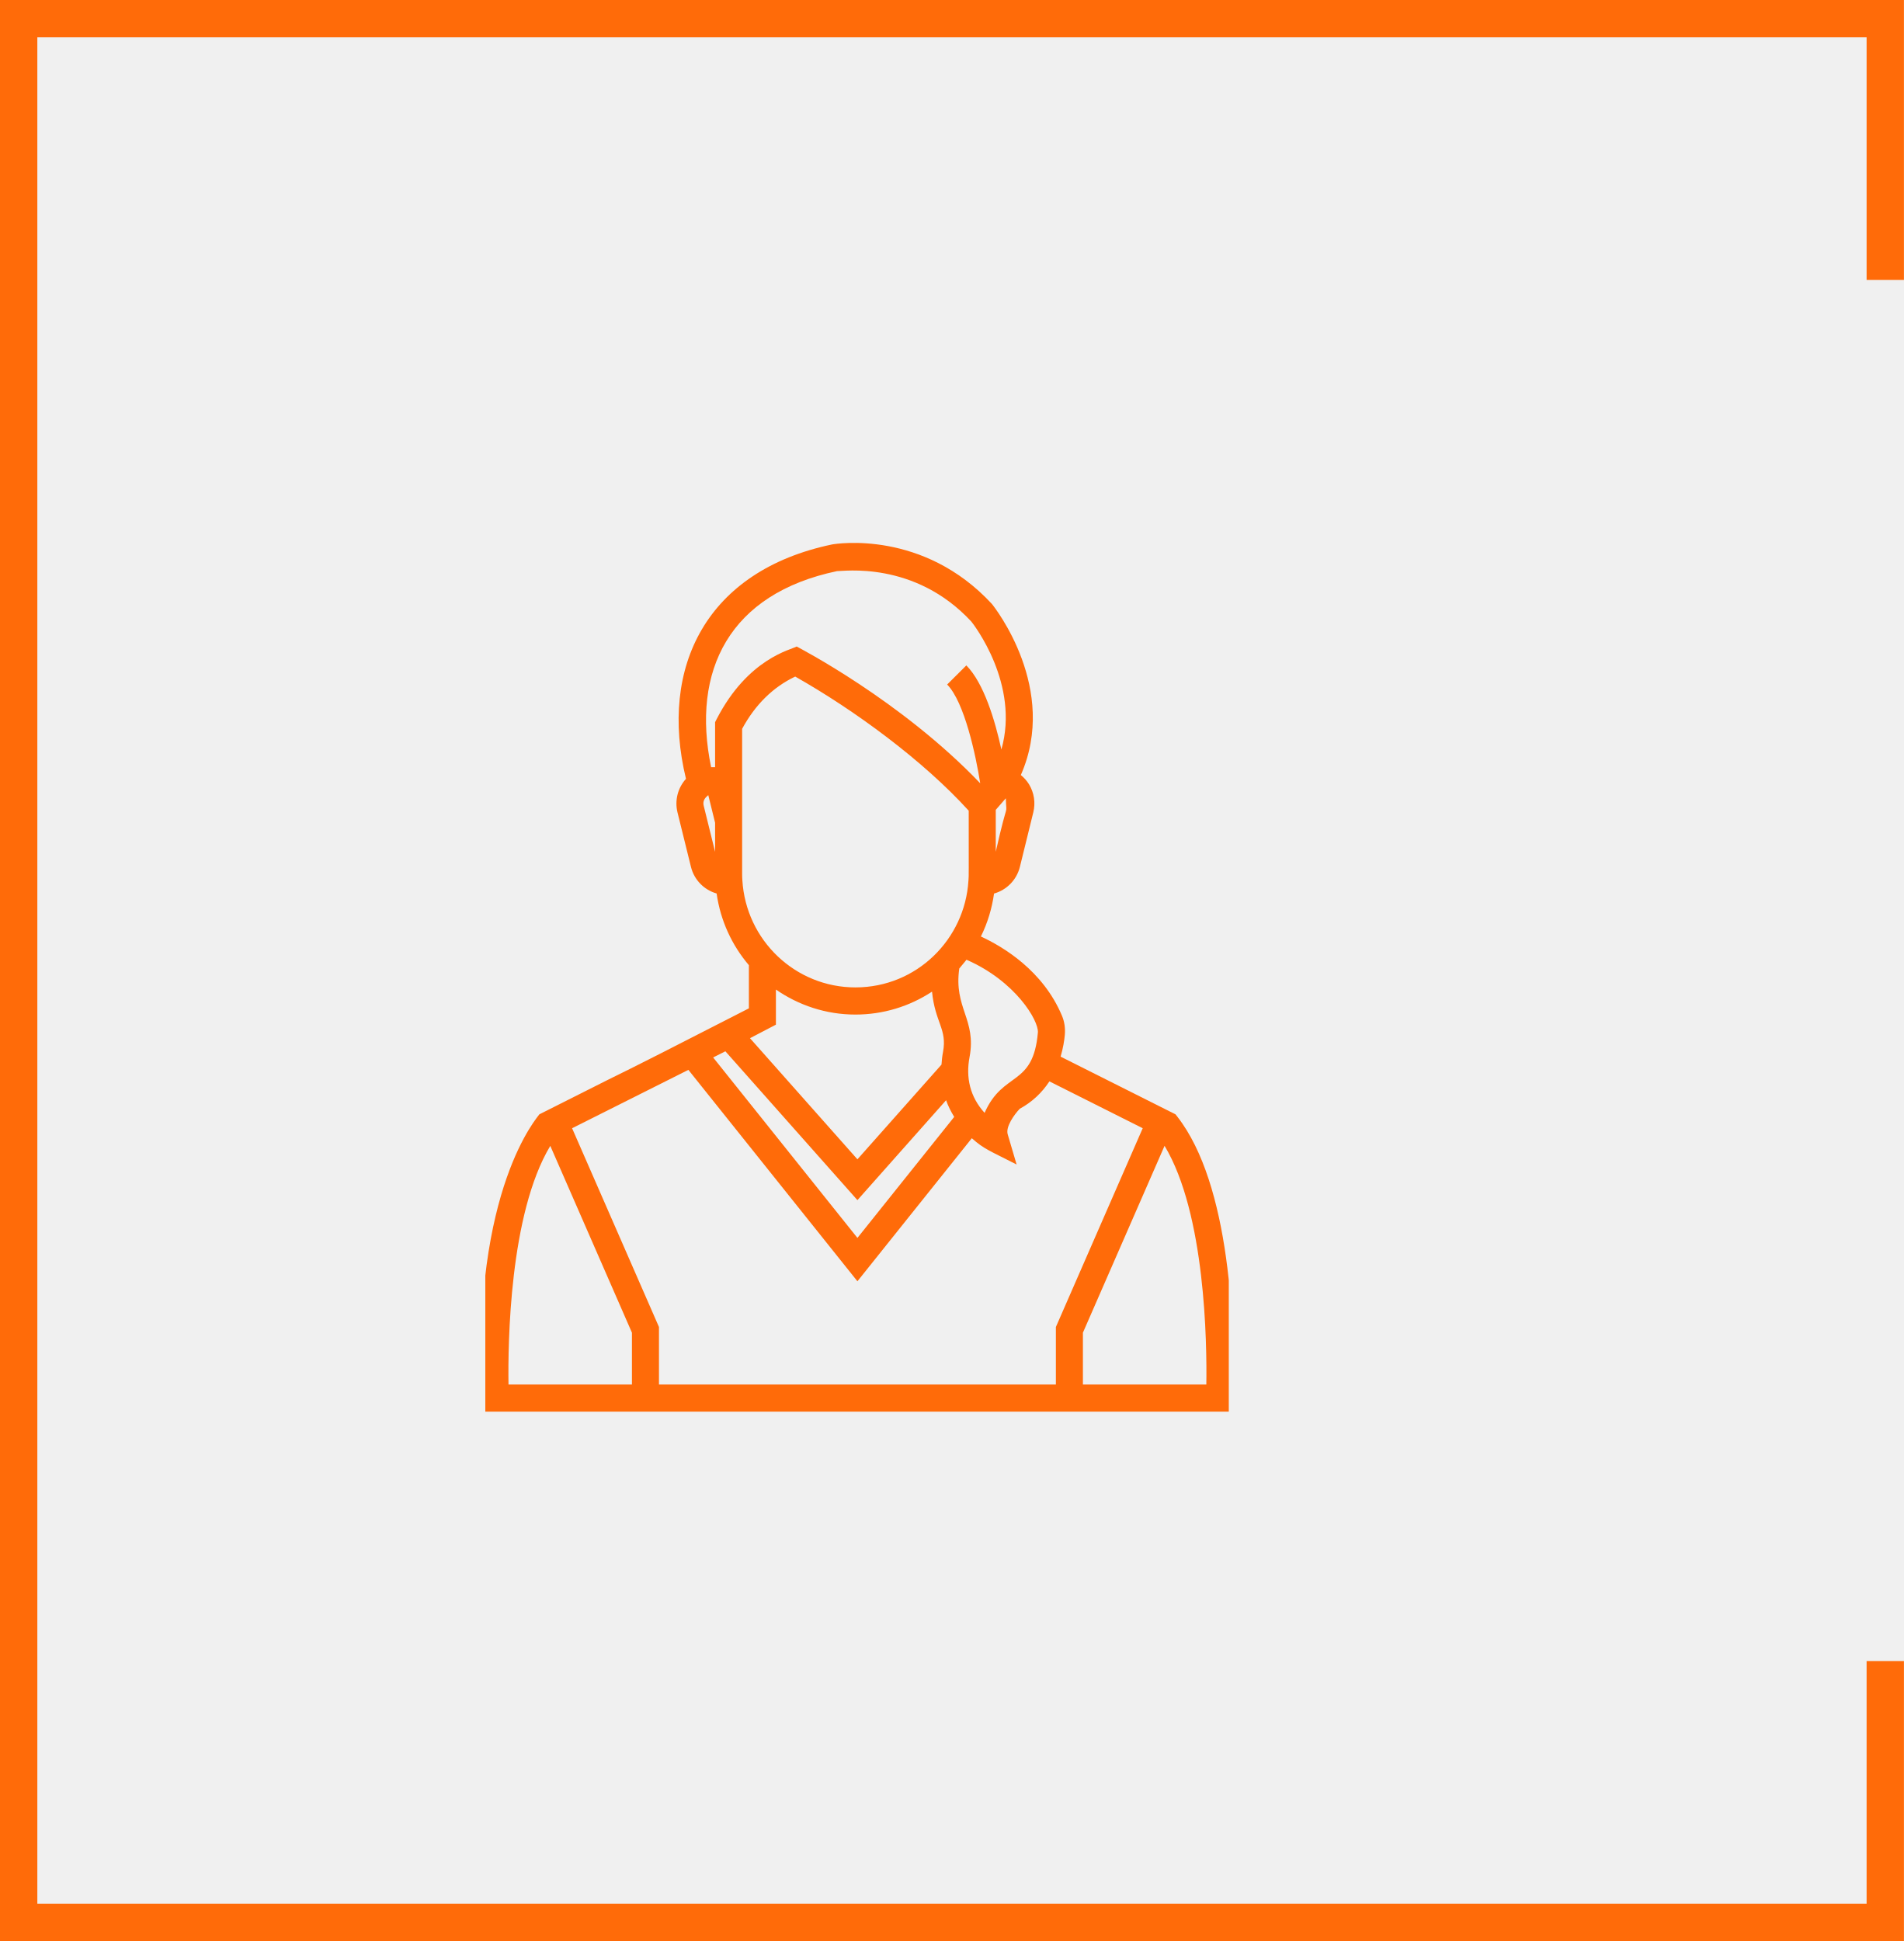
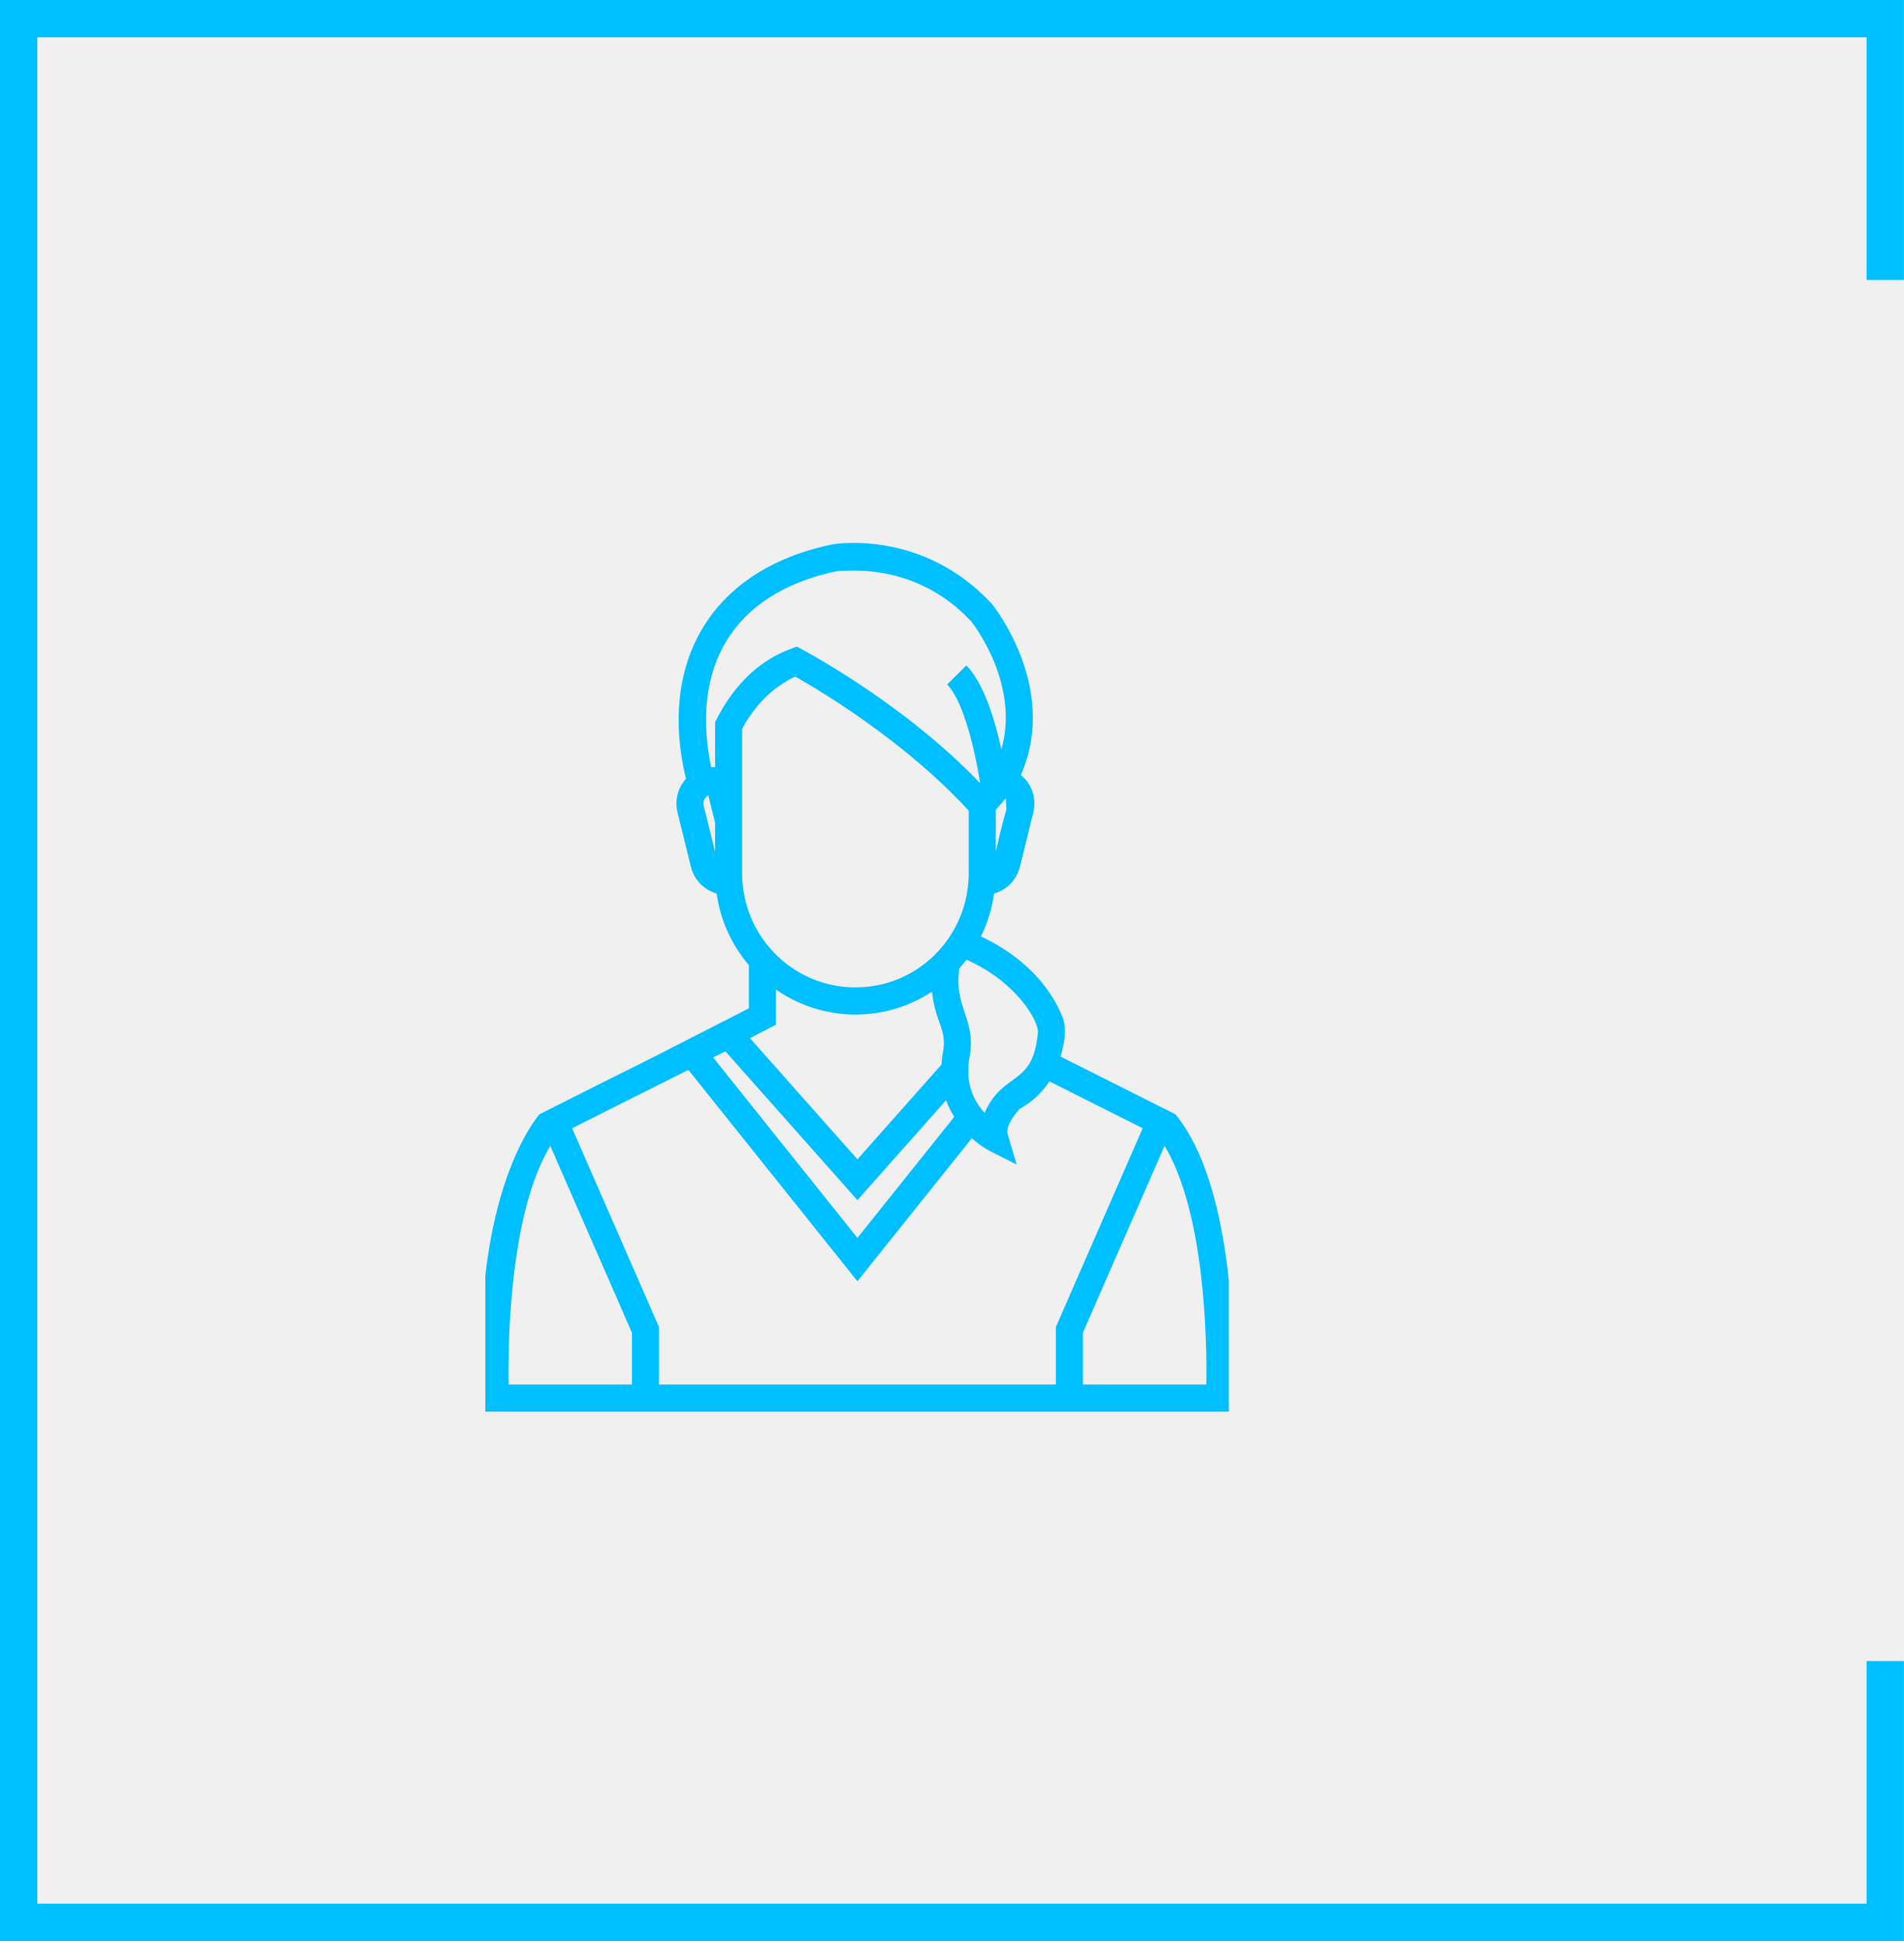
<svg xmlns="http://www.w3.org/2000/svg" width="102" height="104" viewBox="0 0 102 104" fill="none">
  <g clip-path="url(#clip0)">
-     <path d="M25.846 75.638C31.008 75.638 60.868 75.638 66.024 75.638C66.222 71.056 65.894 63.454 63.077 59.836L62.975 59.706L56.82 56.615C56.953 56.165 57.019 55.752 57.046 55.448C57.076 55.084 57.026 54.741 56.896 54.431C55.88 52.001 53.731 50.723 52.549 50.178C52.909 49.452 53.142 48.673 53.254 47.877C53.923 47.688 54.461 47.158 54.638 46.45L55.356 43.531C55.483 43.017 55.404 42.482 55.13 42.028C55.012 41.832 54.86 41.668 54.689 41.527C56.715 36.925 53.322 32.586 53.137 32.358C49.462 28.385 44.82 29.128 44.575 29.172C37.876 30.575 35.29 35.709 36.75 41.73C36.317 42.209 36.136 42.876 36.296 43.531L37.018 46.453C37.193 47.155 37.727 47.684 38.392 47.874C38.597 49.332 39.214 50.651 40.12 51.714V54.028C30.507 58.951 36.598 55.81 28.894 59.707C28.879 59.78 25.279 63.606 25.814 74.945L25.846 75.638ZM64.627 74.183H58.015V71.406L62.389 61.394C64.579 65.03 64.661 71.974 64.627 74.183ZM55.603 55.324C55.348 58.256 53.74 57.37 52.748 59.628C51.967 58.77 51.733 57.741 51.942 56.639C52.321 54.616 51.087 54.016 51.392 51.89L51.438 51.842V51.835C51.464 51.805 51.708 51.516 51.778 51.424C54.395 52.564 55.654 54.685 55.603 55.324ZM41.568 53.02C42.783 53.863 44.249 54.361 45.826 54.361C47.311 54.361 48.721 53.928 49.931 53.133C50.098 54.804 50.751 55.138 50.52 56.368C50.476 56.596 50.453 56.821 50.439 57.042L45.935 62.117L40.179 55.627L41.568 54.902V53.02H41.568ZM39.758 46.809V43.995C39.758 42.959 39.758 38.848 39.758 39.051C40.459 37.755 41.414 36.815 42.602 36.251C45.782 38.051 49.442 40.736 51.897 43.438C51.895 46.88 51.907 46.889 51.884 47.172L51.882 47.19C51.691 50.316 49.121 52.906 45.826 52.906C42.622 52.906 39.962 50.391 39.77 47.159C39.76 47.044 39.758 46.927 39.758 46.809ZM38.861 56.329L45.935 64.304L50.685 58.951C50.793 59.264 50.946 59.559 51.12 59.844L45.935 66.328L38.205 56.659L38.861 56.329ZM53.346 45.639V43.392C53.409 43.319 53.949 42.7 53.885 42.773C53.915 43.91 54.038 42.568 53.346 45.639ZM44.843 30.601C45.13 30.619 48.99 30.014 52.041 33.308C52.161 33.459 54.645 36.658 53.647 40.159C53.306 38.601 52.711 36.605 51.77 35.653L50.742 36.677C51.67 37.617 52.281 40.482 52.513 41.968C48.252 37.509 42.756 34.688 42.681 34.64C42.405 34.811 40.079 35.253 38.39 38.536L38.31 38.693V41.105C38.237 41.105 38.024 41.108 38.097 41.107C37.023 35.925 39.079 31.809 44.843 30.601ZM37.944 42.603L38.31 44.084V45.641L37.702 43.182C37.613 42.815 37.885 42.676 37.944 42.603ZM36.879 57.324L45.935 68.651L52.063 60.987C52.729 61.584 53.05 61.668 54.463 62.395L53.986 60.778C53.865 60.368 54.344 59.709 54.633 59.407C55.279 59.057 55.817 58.557 56.22 57.941L61.219 60.451L56.567 71.101V74.183H35.303V71.101L30.649 60.452L36.879 57.324ZM29.481 61.397L33.855 71.406V74.183H27.242C27.209 71.974 27.291 65.035 29.481 61.397Z" fill="#FF6B09" />
+     <path d="M25.846 75.638C31.008 75.638 60.868 75.638 66.024 75.638C66.222 71.056 65.894 63.454 63.077 59.836L62.975 59.706L56.82 56.615C56.953 56.165 57.019 55.752 57.046 55.448C57.076 55.084 57.026 54.741 56.896 54.431C55.88 52.001 53.731 50.723 52.549 50.178C52.909 49.452 53.142 48.673 53.254 47.877C53.923 47.688 54.461 47.158 54.638 46.45L55.356 43.531C55.483 43.017 55.404 42.482 55.13 42.028C55.012 41.832 54.86 41.668 54.689 41.527C56.715 36.925 53.322 32.586 53.137 32.358C49.462 28.385 44.82 29.128 44.575 29.172C37.876 30.575 35.29 35.709 36.75 41.73C36.317 42.209 36.136 42.876 36.296 43.531L37.018 46.453C37.193 47.155 37.727 47.684 38.392 47.874C38.597 49.332 39.214 50.651 40.12 51.714V54.028C30.507 58.951 36.598 55.81 28.894 59.707C28.879 59.78 25.279 63.606 25.814 74.945L25.846 75.638ZM64.627 74.183H58.015V71.406L62.389 61.394C64.579 65.03 64.661 71.974 64.627 74.183ZM55.603 55.324C55.348 58.256 53.74 57.37 52.748 59.628C51.967 58.77 51.733 57.741 51.942 56.639C52.321 54.616 51.087 54.016 51.392 51.89L51.438 51.842V51.835C51.464 51.805 51.708 51.516 51.778 51.424C54.395 52.564 55.654 54.685 55.603 55.324ZM41.568 53.02C42.783 53.863 44.249 54.361 45.826 54.361C47.311 54.361 48.721 53.928 49.931 53.133C50.098 54.804 50.751 55.138 50.52 56.368C50.476 56.596 50.453 56.821 50.439 57.042L45.935 62.117L40.179 55.627L41.568 54.902V53.02H41.568ZM39.758 46.809V43.995C39.758 42.959 39.758 38.848 39.758 39.051C40.459 37.755 41.414 36.815 42.602 36.251C45.782 38.051 49.442 40.736 51.897 43.438C51.895 46.88 51.907 46.889 51.884 47.172L51.882 47.19C51.691 50.316 49.121 52.906 45.826 52.906C42.622 52.906 39.962 50.391 39.77 47.159C39.76 47.044 39.758 46.927 39.758 46.809ZM38.861 56.329L45.935 64.304L50.685 58.951C50.793 59.264 50.946 59.559 51.12 59.844L45.935 66.328L38.205 56.659L38.861 56.329ZM53.346 45.639V43.392C53.409 43.319 53.949 42.7 53.885 42.773C53.915 43.91 54.038 42.568 53.346 45.639ZM44.843 30.601C45.13 30.619 48.99 30.014 52.041 33.308C52.161 33.459 54.645 36.658 53.647 40.159C53.306 38.601 52.711 36.605 51.77 35.653L50.742 36.677C51.67 37.617 52.281 40.482 52.513 41.968C48.252 37.509 42.756 34.688 42.681 34.64C42.405 34.811 40.079 35.253 38.39 38.536L38.31 38.693V41.105C38.237 41.105 38.024 41.108 38.097 41.107C37.023 35.925 39.079 31.809 44.843 30.601ZM37.944 42.603L38.31 44.084V45.641L37.702 43.182C37.613 42.815 37.885 42.676 37.944 42.603ZM36.879 57.324L45.935 68.651L52.063 60.987C52.729 61.584 53.05 61.668 54.463 62.395L53.986 60.778C53.865 60.368 54.344 59.709 54.633 59.407C55.279 59.057 55.817 58.557 56.22 57.941L61.219 60.451L56.567 71.101V74.183H35.303V71.101L30.649 60.452L36.879 57.324ZM29.481 61.397L33.855 71.406V74.183H27.242C27.209 71.974 27.291 65.035 29.481 61.397Z" fill="#00bfff" />
  </g>
-   <path d="M101 15V1H1V103H101V89" stroke="#FF6B09" stroke-width="2" />
+   <path d="M101 15V1H1V103H101V89" stroke="#00bfff" stroke-width="2" />
  <defs>
    <clipPath id="clip0">
      <rect width="39.83" height="48" fill="white" transform="translate(26 28)" />
    </clipPath>
  </defs>
</svg>
